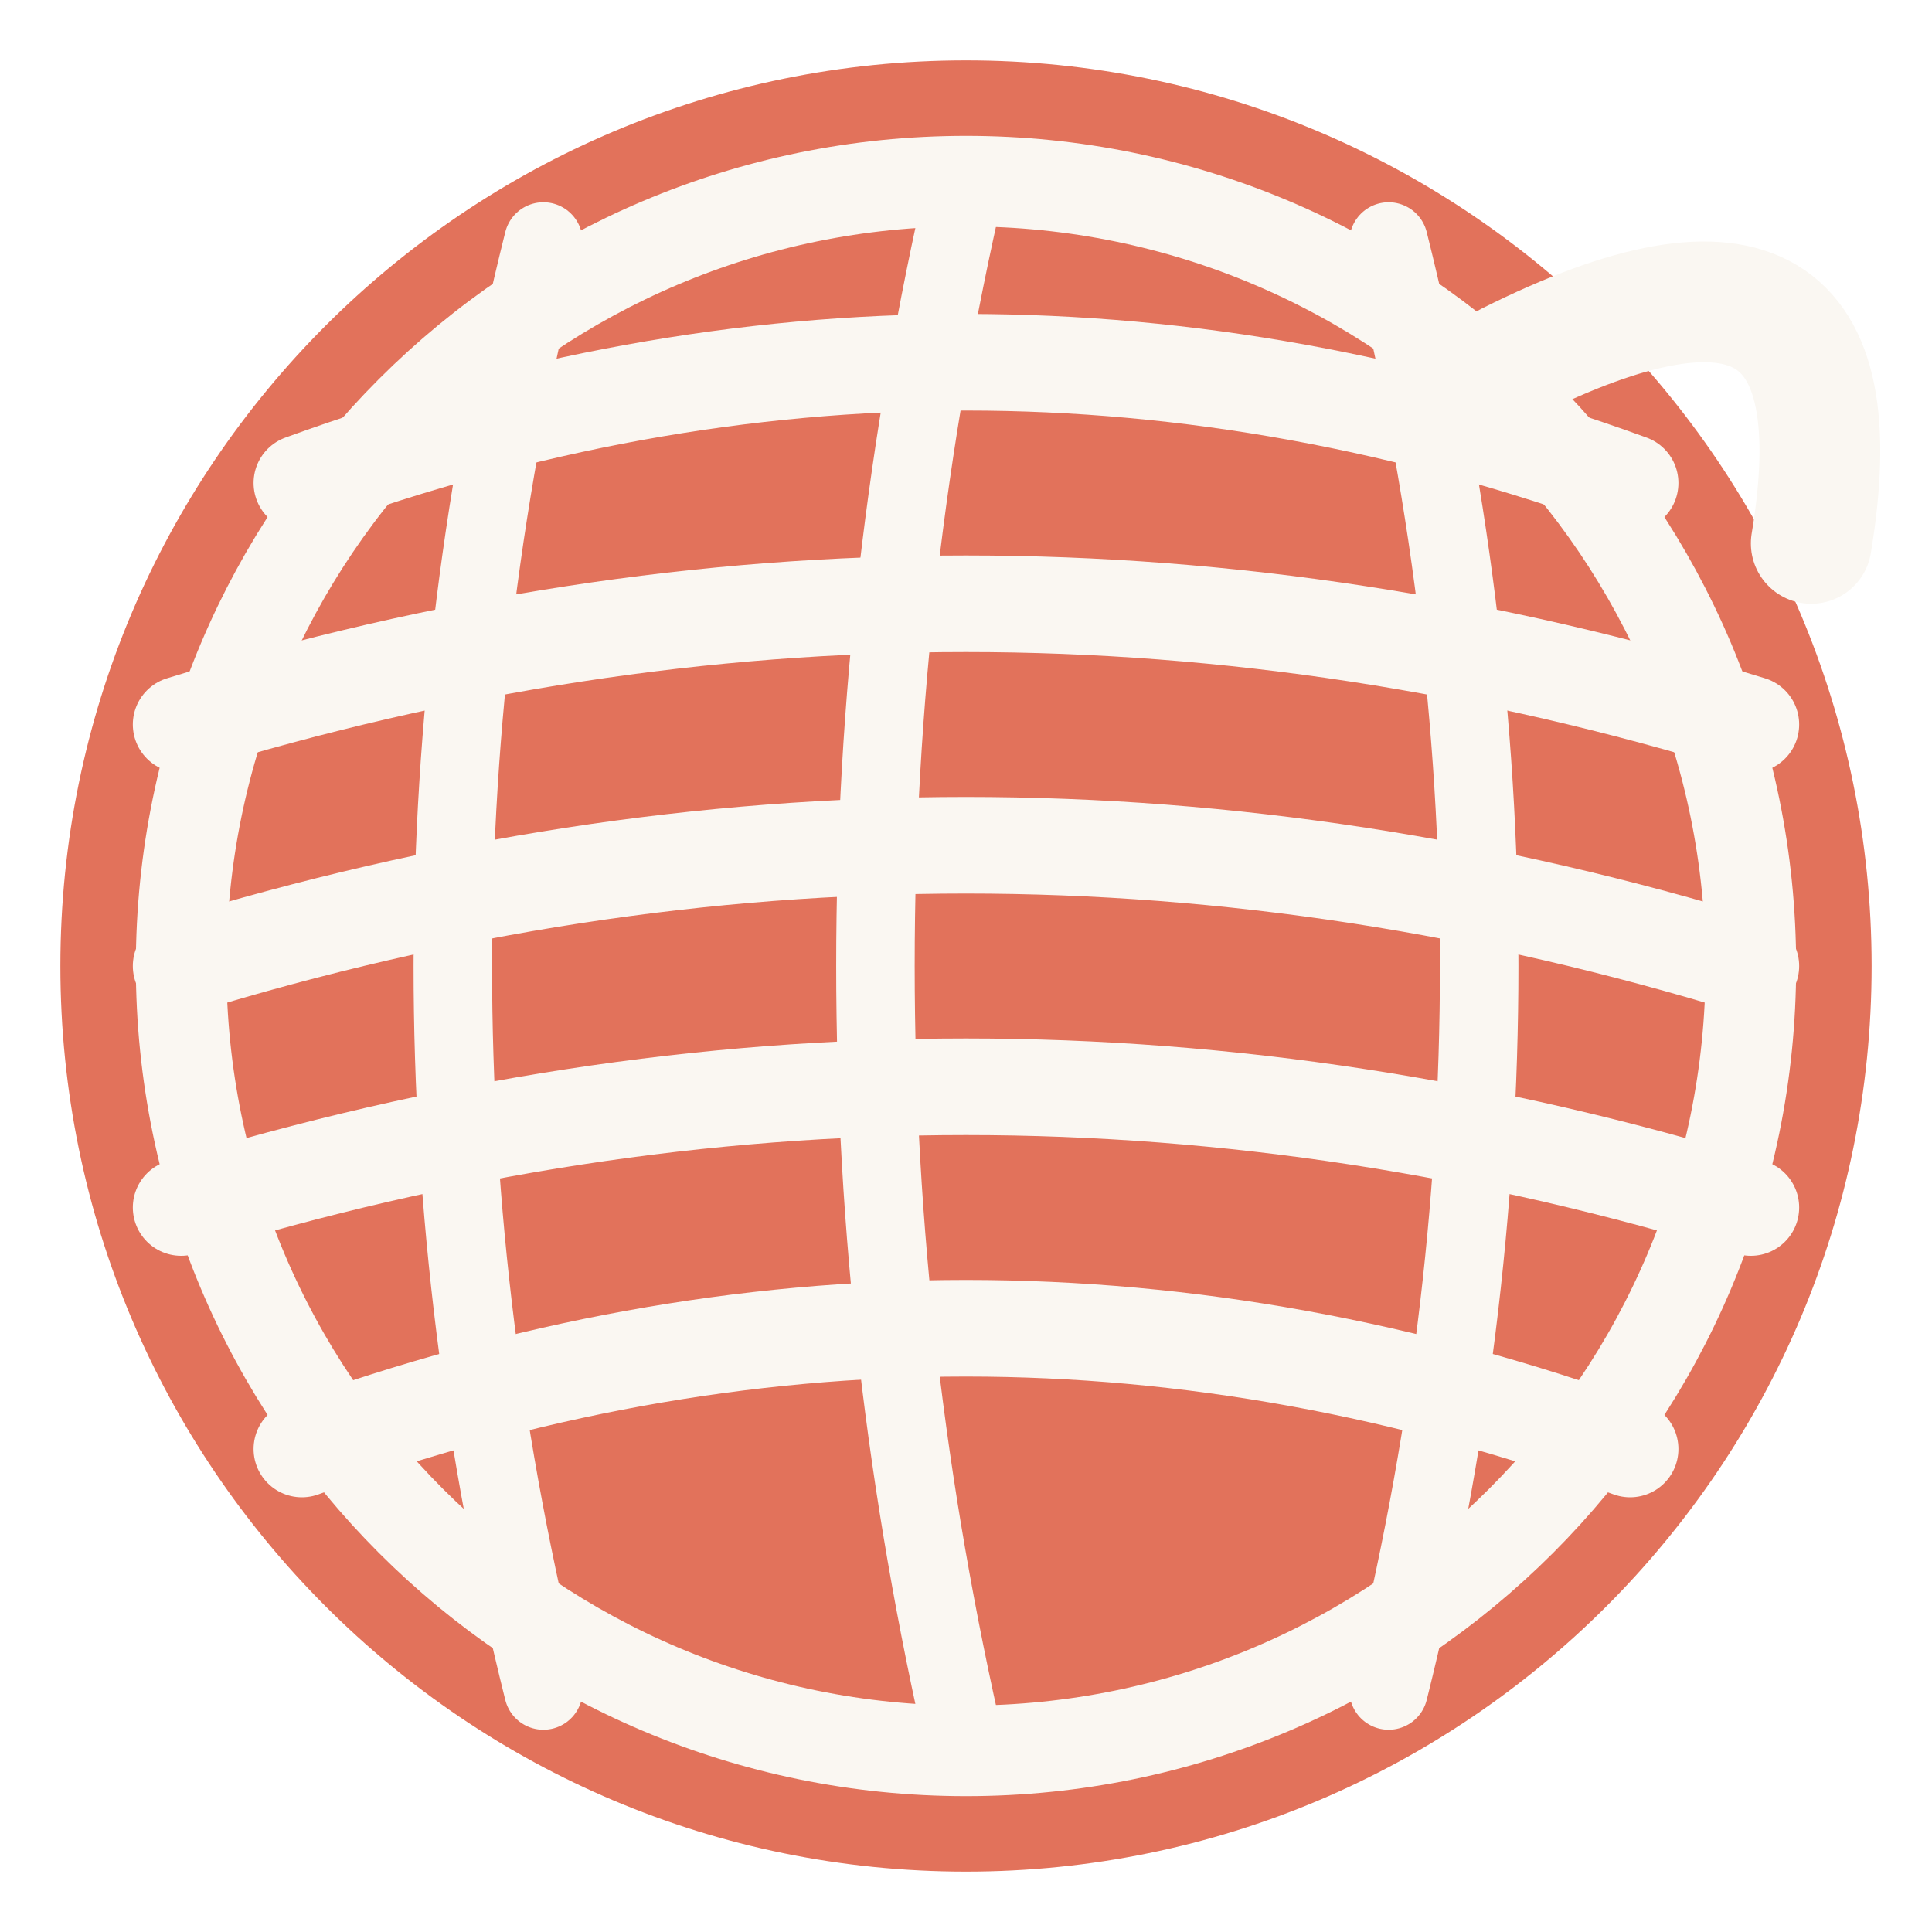
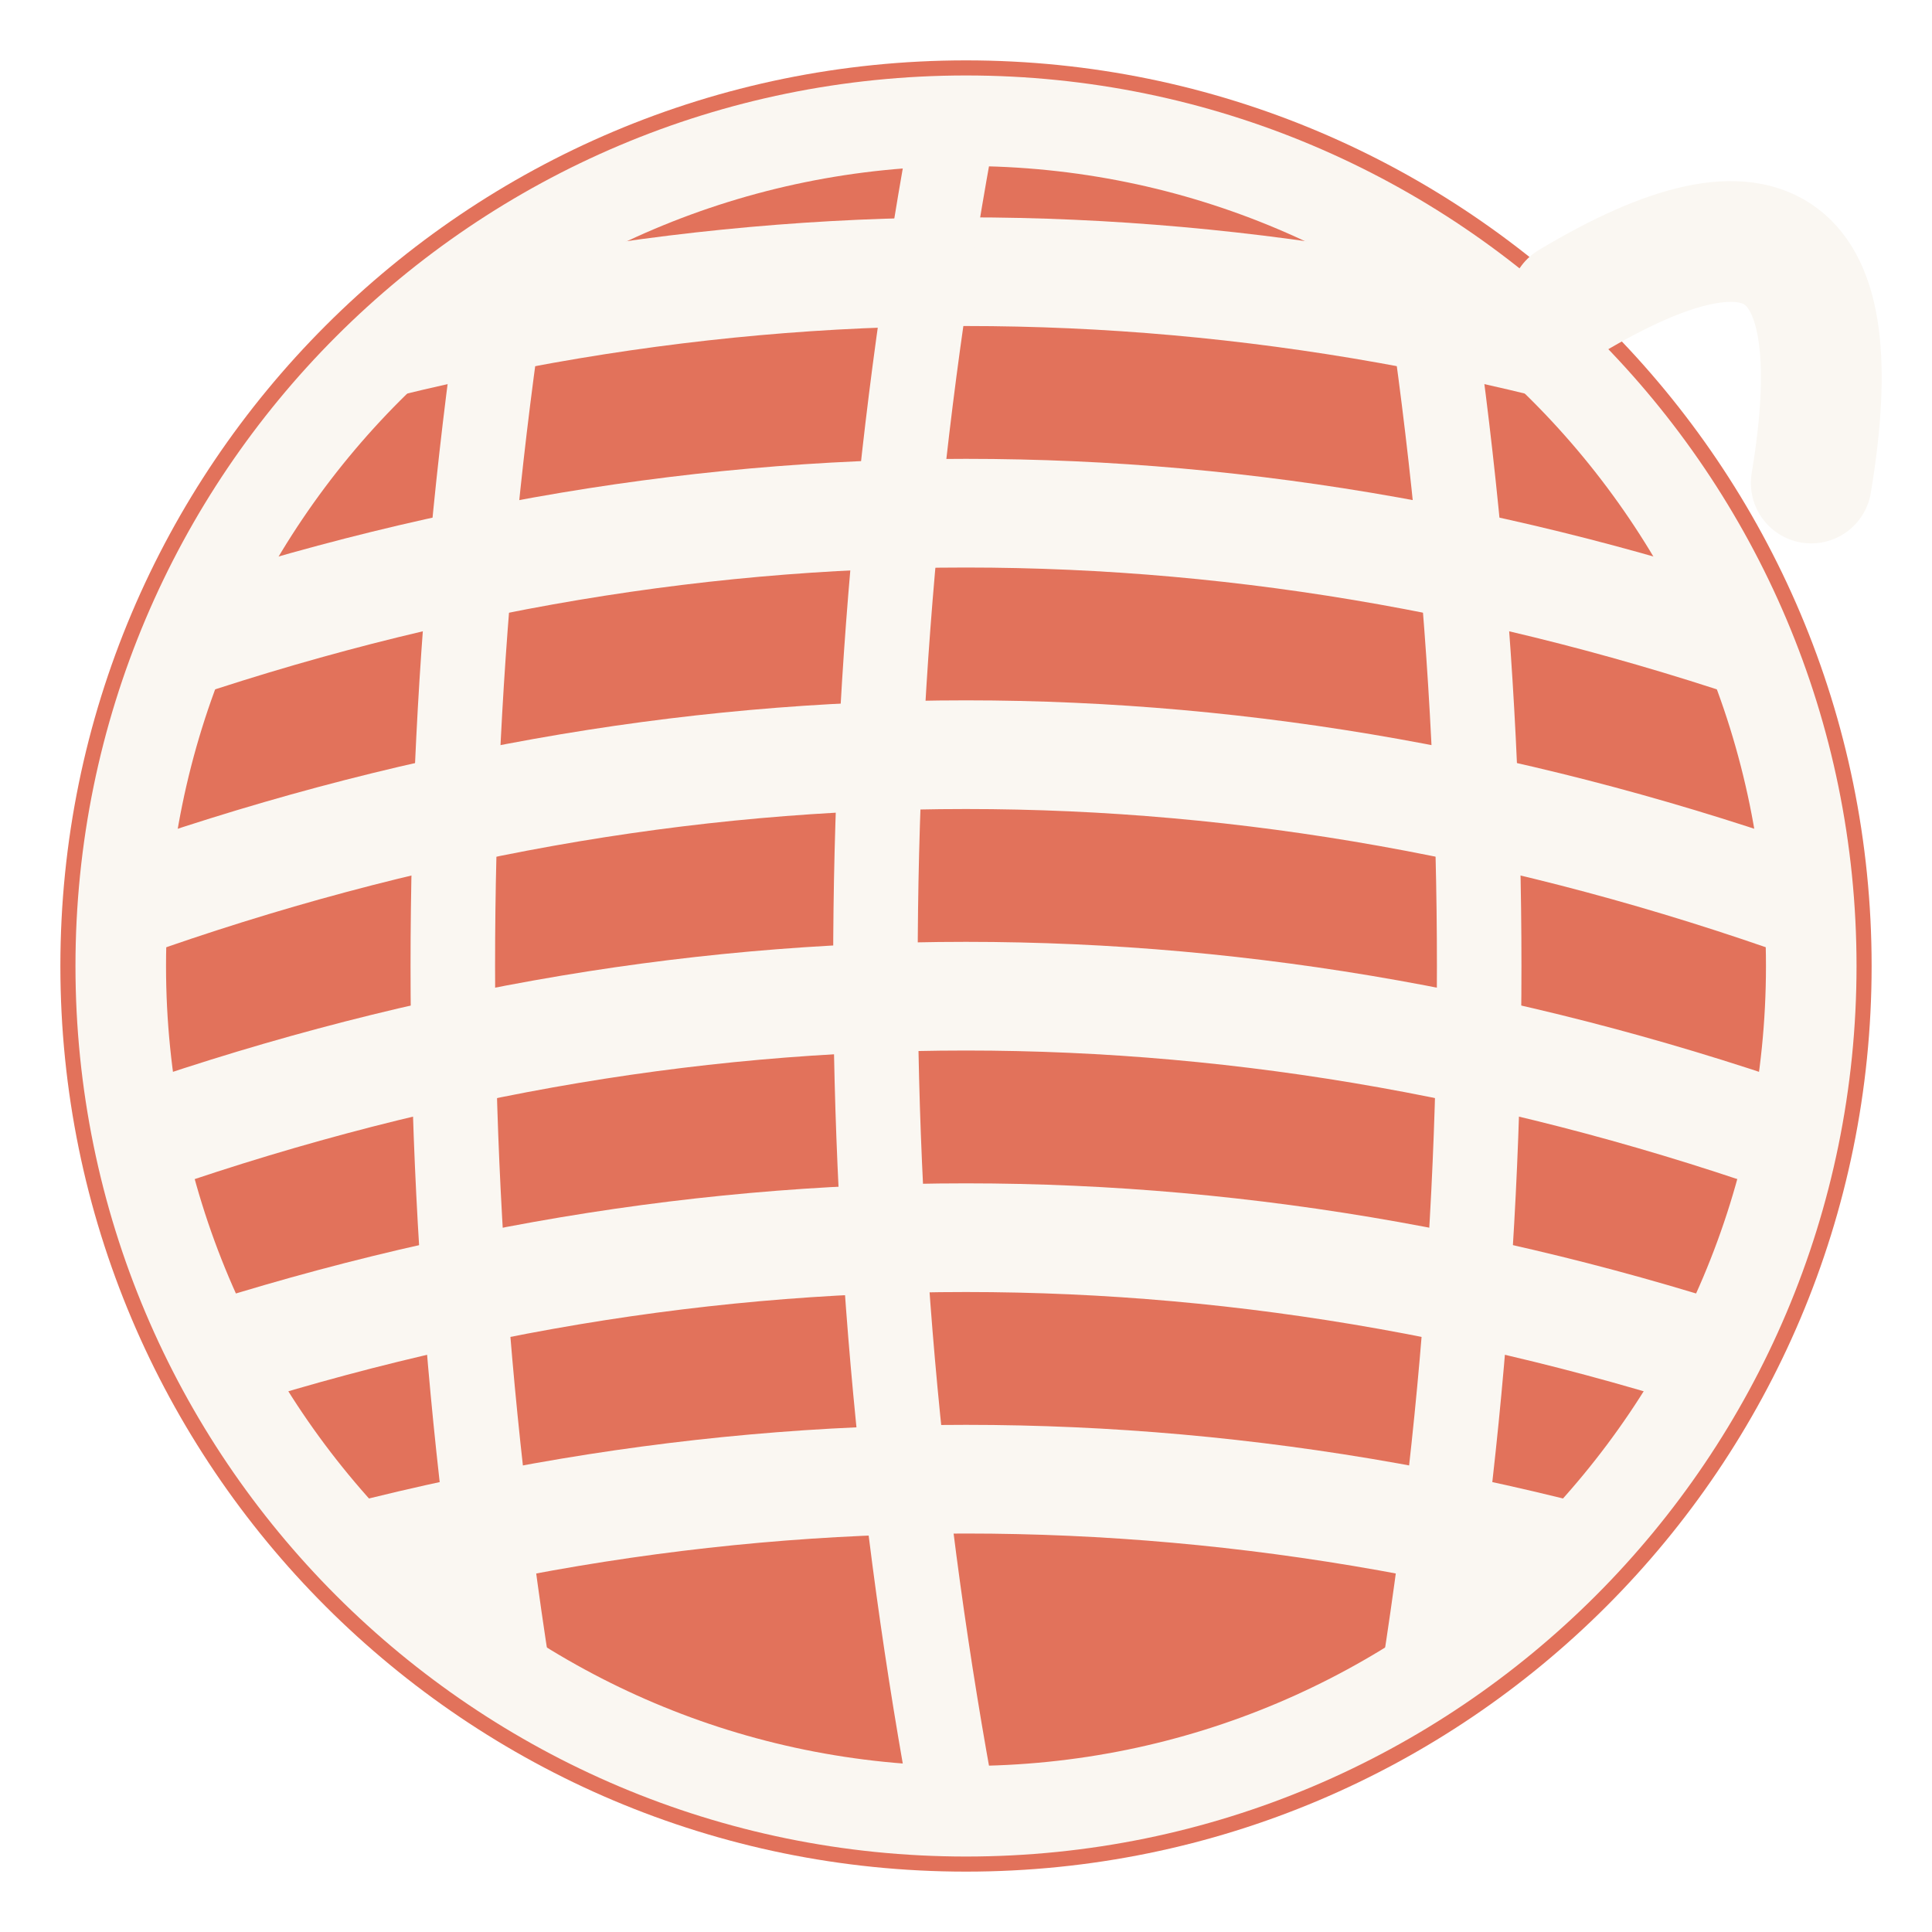
<svg xmlns="http://www.w3.org/2000/svg" width="32" height="32" viewBox="0 0 32 32" fill="none">
+   <defs>
+     <clipPath id="ball">
+       <circle cx="16" cy="16" r="14" />
+     </clipPath>
+   </defs>
  <circle cx="16" cy="16" r="15" fill="#E2725B" />
-   <circle cx="16" cy="16" r="13" stroke="#FAF7F2" stroke-width="1.5" fill="none" />
-   <path d="M5 8 Q16 4 27 8" stroke="#FAF7F2" stroke-width="1.6" fill="none" stroke-linecap="round" />
-   <path d="M3 12 Q16 8 29 12" stroke="#FAF7F2" stroke-width="1.6" fill="none" stroke-linecap="round" />
-   <path d="M3 16 Q16 12 29 16" stroke="#FAF7F2" stroke-width="1.6" fill="none" stroke-linecap="round" />
-   <path d="M3 20 Q16 16 29 20" stroke="#FAF7F2" stroke-width="1.6" fill="none" stroke-linecap="round" />
-   <path d="M5 24 Q16 20 27 24" stroke="#FAF7F2" stroke-width="1.6" fill="none" stroke-linecap="round" />
-   <path d="M9 4 Q6 16 9 28" stroke="#FAF7F2" stroke-width="1.3" fill="none" stroke-linecap="round" />
-   <path d="M16 3 Q13 16 16 29" stroke="#FAF7F2" stroke-width="1.3" fill="none" stroke-linecap="round" />
-   <path d="M23 4 Q26 16 23 28" stroke="#FAF7F2" stroke-width="1.3" fill="none" stroke-linecap="round" />
-   <path d="M25 6 Q31 3 30 9" stroke="#FAF7F2" stroke-width="2" fill="none" stroke-linecap="round" />
+   <g clip-path="url(#ball)">
+     <path d="M2 7 Q16 2 30 7" stroke="#FAF7F2" stroke-width="1.8" fill="none" stroke-linecap="round" />
+     <path d="M2 11 Q16 6 30 11" stroke="#FAF7F2" stroke-width="1.8" fill="none" stroke-linecap="round" />
+     <path d="M2 15 Q16 10 30 15" stroke="#FAF7F2" stroke-width="1.8" fill="none" stroke-linecap="round" />
+     <path d="M2 19 Q16 14 30 19" stroke="#FAF7F2" stroke-width="1.8" fill="none" stroke-linecap="round" />
+     <path d="M2 23 Q16 18 30 23" stroke="#FAF7F2" stroke-width="1.8" fill="none" stroke-linecap="round" />
+     <path d="M2 27 Q16 22 30 27" stroke="#FAF7F2" stroke-width="1.8" fill="none" stroke-linecap="round" />
+     <path d="M9 1 Q6 16 9 31" stroke="#FAF7F2" stroke-width="1.4" fill="none" stroke-linecap="round" />
+     <path d="M16 1 Q13 16 16 31" stroke="#FAF7F2" stroke-width="1.4" fill="none" stroke-linecap="round" />
+     <path d="M23 1 Q26 16 23 31" stroke="#FAF7F2" stroke-width="1.4" fill="none" stroke-linecap="round" />
+   </g>
+   <circle cx="16" cy="16" r="14" stroke="#FAF7F2" stroke-width="1.5" fill="none" />
+   <path d="M26 5 Q31 2 30 8" stroke="#FAF7F2" stroke-width="2" fill="none" stroke-linecap="round" />
</svg>
